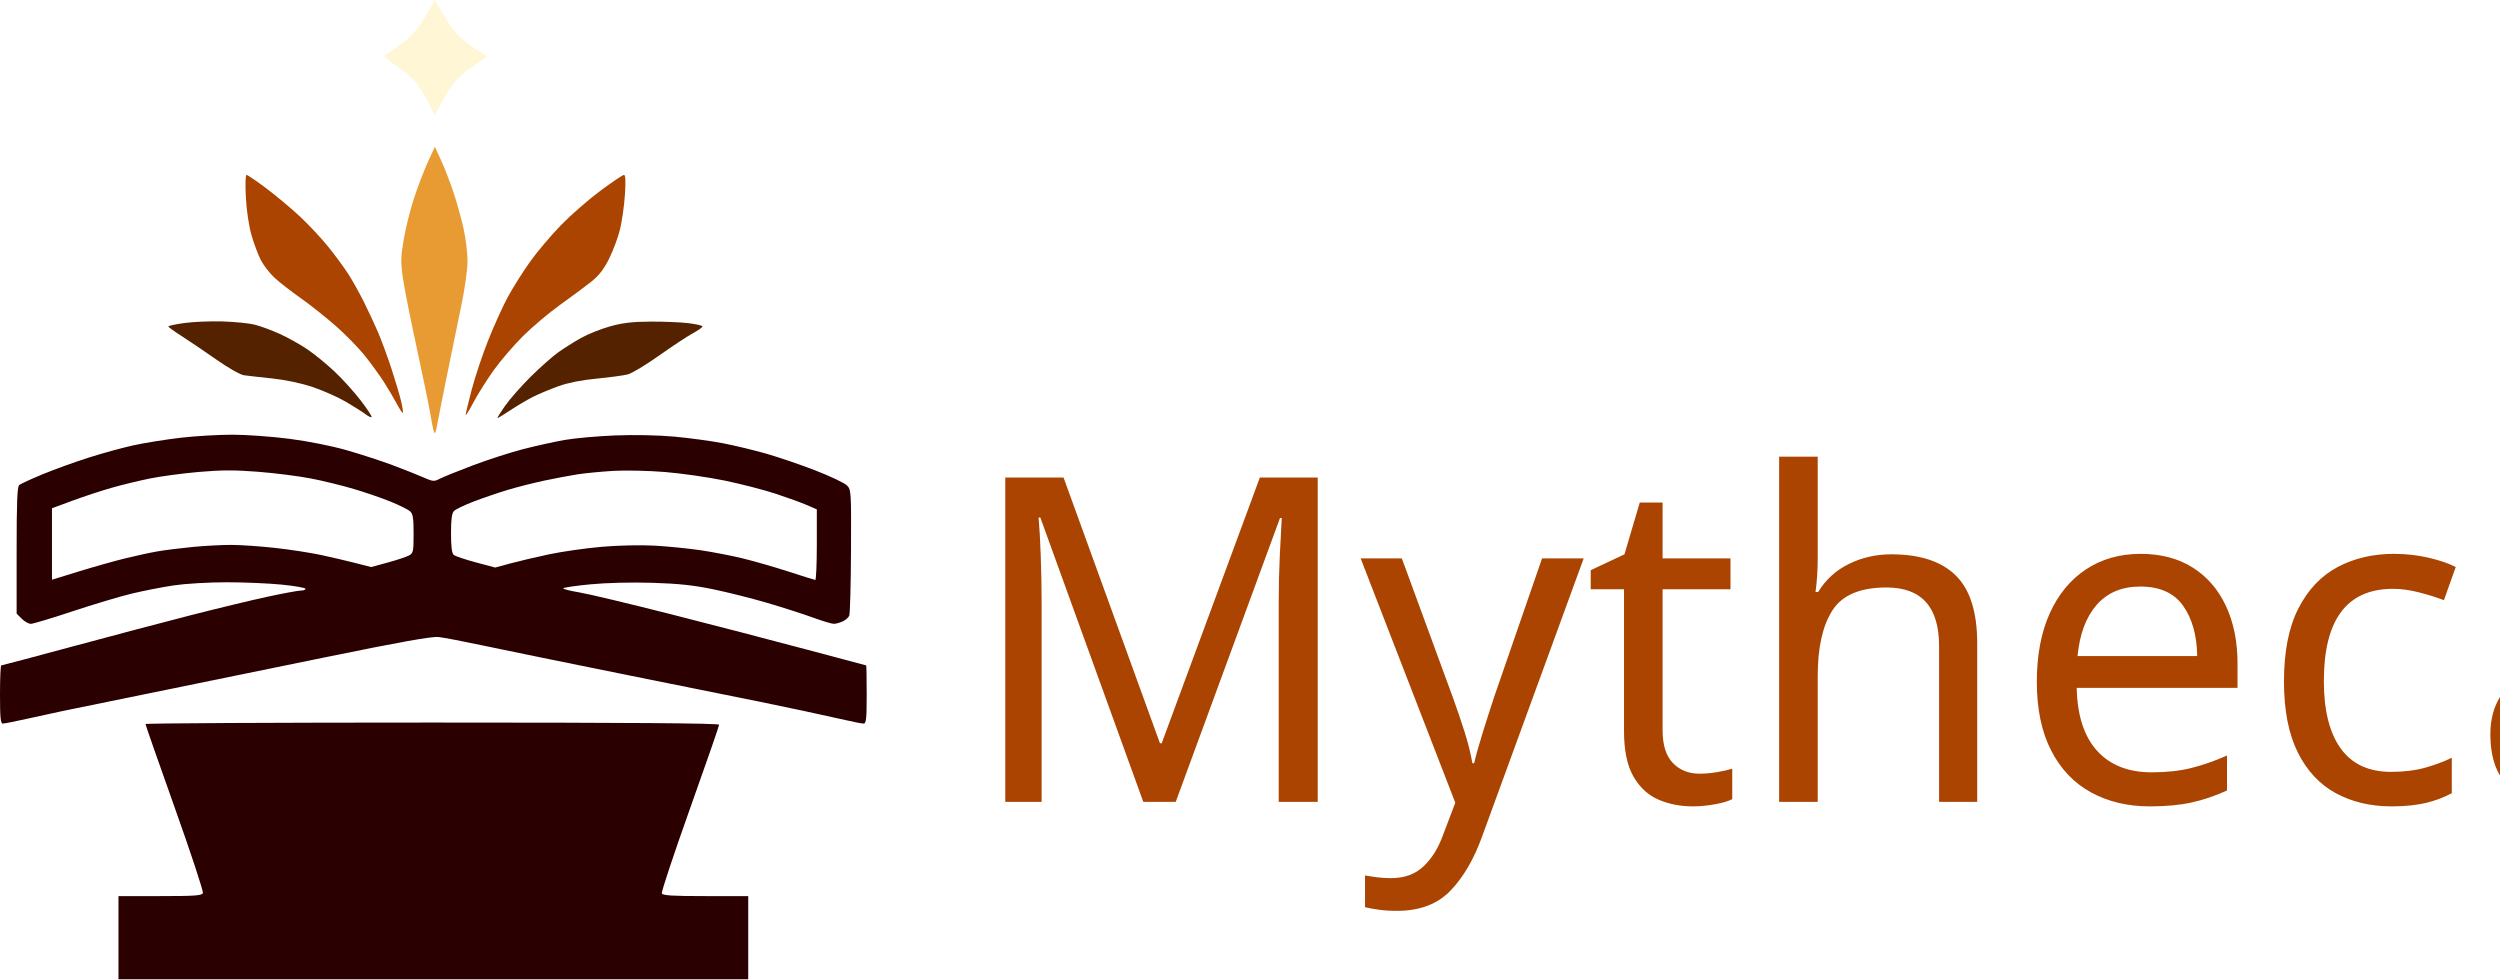
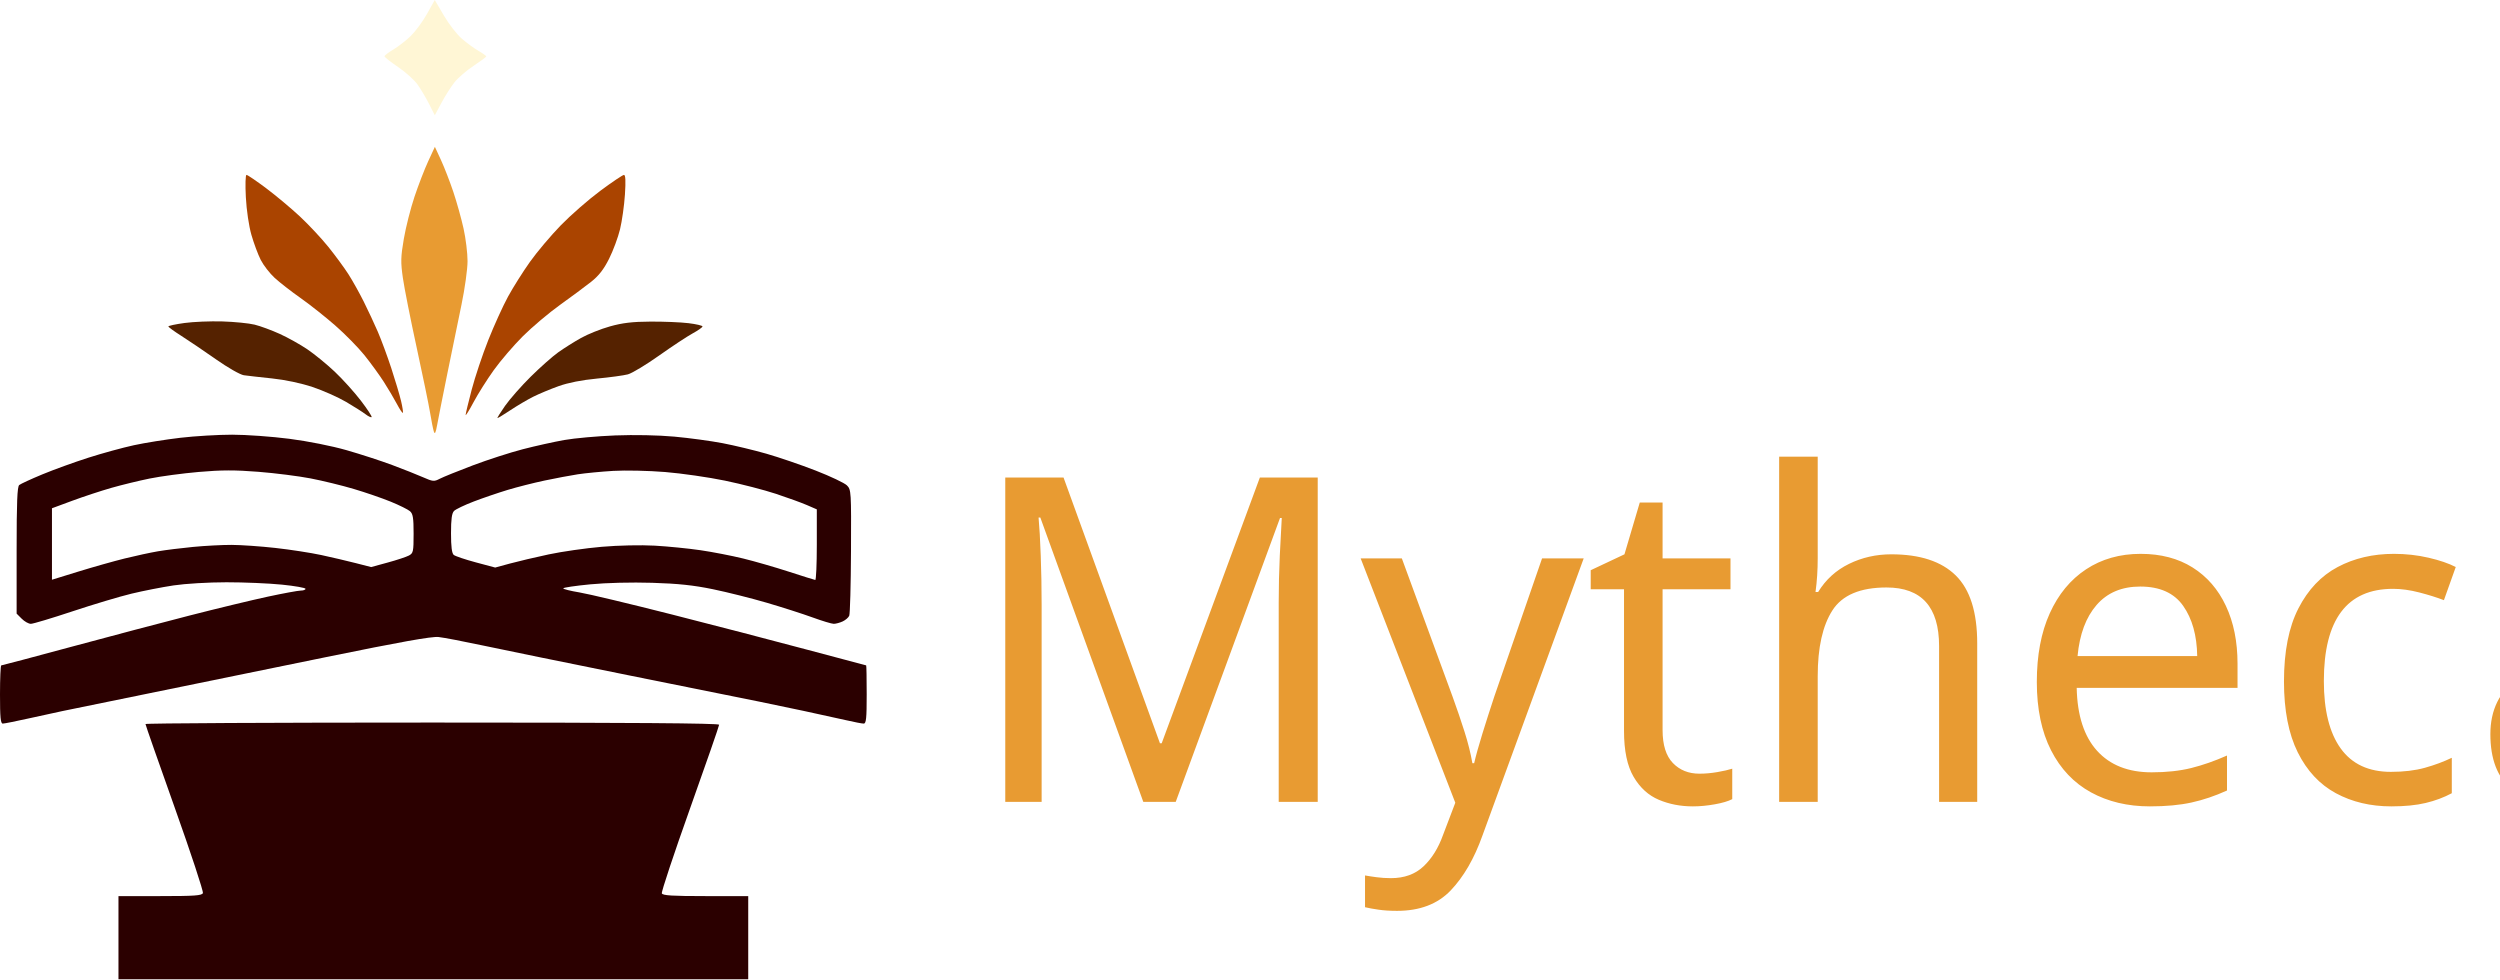
<svg xmlns="http://www.w3.org/2000/svg" version="1.1" id="svg1" width="1202.843" height="471.149" viewBox="0 0 1202.843 471.149">
  <defs id="defs1" />
  <g id="g1" transform="translate(-29.75415,-262.6001)">
    <g id="g6" transform="translate(-142.0649,-0.9565091)">
      <path style="fill:#fff6d5" d="m 384.258,312.963 -3.241,6.066 -2.731,-5.412 c -1.502,-2.977 -4.018,-7.213 -5.591,-9.414 -1.573,-2.201 -5.789,-5.988 -9.368,-8.416 -3.58,-2.427 -6.508,-4.746 -6.508,-5.153 0,-0.407 1.913,-1.871 4.25,-3.254 2.337,-1.383 6.099,-4.306 8.359,-6.497 2.26,-2.19 5.788,-6.985 7.841,-10.655 l 3.732,-6.673 4.367,7.46 c 2.402,4.103 6.299,9.127 8.659,11.165 2.361,2.038 5.976,4.677 8.035,5.864 2.058,1.188 3.733,2.384 3.722,2.659 -0.011,0.275 -2.743,2.3 -6.071,4.5 -3.328,2.2 -7.437,5.731 -9.132,7.846 -1.695,2.115 -4.54,6.576 -6.323,9.912 z" id="path56" />
      <path style="fill:#aa4400" d="m 365.652,462.206 c -0.216,0.216 -1.504,-1.708 -2.863,-4.276 -1.358,-2.568 -4.21,-7.381 -6.336,-10.697 -2.127,-3.315 -6.31,-9.067 -9.296,-12.782 -2.986,-3.715 -9.331,-10.164 -14.099,-14.333 -4.768,-4.169 -12.285,-10.12 -16.704,-13.226 -4.419,-3.106 -9.987,-7.438 -12.374,-9.627 -2.387,-2.189 -5.412,-6.096 -6.722,-8.682 -1.31,-2.586 -3.327,-8.004 -4.482,-12.04 -1.218,-4.259 -2.339,-11.85 -2.67,-18.089 -0.322,-6.058 -0.181,-10.75 0.321,-10.75 0.491,0 4.761,2.904 9.49,6.453 4.729,3.549 12.038,9.666 16.243,13.592 4.205,3.927 10.364,10.52 13.687,14.651 3.323,4.131 7.65,10.024 9.615,13.096 1.965,3.072 5.273,8.988 7.351,13.147 2.078,4.159 5.139,10.711 6.802,14.561 1.663,3.85 4.574,11.725 6.469,17.5 1.895,5.775 4.011,12.887 4.703,15.804 0.692,2.917 1.081,5.481 0.865,5.697 z" id="path55" />
      <path style="fill:#aa4400" d="m 399.65,457.088 c -2.078,3.914 -3.788,6.667 -3.799,6.117 -0.011,-0.55 1.297,-6.009 2.907,-12.131 1.61,-6.122 5.208,-16.879 7.996,-23.903 2.788,-7.024 7.059,-16.423 9.492,-20.886 2.433,-4.463 7.188,-12.002 10.567,-16.752 3.379,-4.751 10.05,-12.656 14.824,-17.566 4.774,-4.911 13.325,-12.378 19.002,-16.595 5.677,-4.216 10.807,-7.666 11.401,-7.666 0.741,0 0.884,2.98 0.456,9.494 -0.343,5.222 -1.401,12.713 -2.35,16.647 -0.95,3.934 -3.324,10.332 -5.277,14.216 -2.579,5.131 -4.947,8.168 -8.654,11.103 -2.807,2.222 -9.505,7.189 -14.886,11.039 -5.381,3.85 -13.434,10.635 -17.897,15.077 -4.463,4.443 -10.789,11.815 -14.059,16.383 -3.27,4.568 -7.645,11.508 -9.724,15.423 z" id="path54" />
      <path style="fill:#552200" d="m 411.184,464.705 c -0.271,0 1.363,-2.645 3.631,-5.879 2.268,-3.233 7.819,-9.539 12.336,-14.014 4.517,-4.474 10.453,-9.737 13.19,-11.694 2.738,-1.958 7.678,-5.074 10.978,-6.926 3.3,-1.852 9.6,-4.373 14,-5.603 6.056,-1.693 10.795,-2.252 19.5,-2.3 6.325,-0.035 14.537,0.305 18.25,0.756 3.712,0.451 6.75,1.162 6.75,1.581 0,0.419 -2.141,1.927 -4.758,3.351 -2.617,1.424 -9.885,6.223 -16.152,10.664 -6.266,4.441 -13.013,8.506 -14.992,9.033 -1.979,0.527 -8.679,1.441 -14.888,2.031 -7.293,0.692 -13.842,1.988 -18.5,3.66 -3.966,1.423 -9.46,3.72 -12.21,5.103 -2.75,1.383 -7.619,4.252 -10.821,6.376 -3.201,2.124 -6.043,3.861 -6.314,3.861 z" id="path53" />
      <path style="fill:#552200" d="m 350.622,464.235 c -0.274,0.274 -1.579,-0.335 -2.901,-1.354 -1.321,-1.019 -5.553,-3.702 -9.403,-5.963 -3.85,-2.261 -11.113,-5.483 -16.141,-7.159 -5.561,-1.855 -13.197,-3.471 -19.5,-4.127 -5.698,-0.593 -11.784,-1.282 -13.526,-1.532 -1.774,-0.254 -7.711,-3.645 -13.5,-7.711 -5.683,-3.992 -13.142,-9.041 -16.575,-11.22 -3.433,-2.18 -6.245,-4.227 -6.25,-4.55 -0.005,-0.323 3.479,-1.067 7.741,-1.655 4.263,-0.588 12.475,-0.926 18.25,-0.753 5.775,0.173 12.75,0.867 15.5,1.542 2.75,0.675 8.205,2.684 12.122,4.466 3.917,1.782 9.913,5.134 13.324,7.451 3.411,2.317 9.298,7.132 13.081,10.701 3.783,3.569 9.443,9.837 12.577,13.928 3.134,4.092 5.474,7.664 5.2,7.938 z" id="path52" />
      <path style="fill:#e89b32" d="m 382.11,468.205 c -0.661,3.668 -1.075,4.467 -1.553,3 -0.358,-1.1 -1.167,-5.15 -1.797,-9 -0.63,-3.85 -3.547,-18.025 -6.482,-31.5 -2.935,-13.475 -5.909,-28.473 -6.61,-33.329 -1.11,-7.702 -1.054,-10.113 0.444,-18.887 0.944,-5.532 3.254,-14.654 5.134,-20.271 1.88,-5.617 4.856,-13.318 6.615,-17.113 l 3.198,-6.9 2.945,6.387 c 1.62,3.513 4.293,10.411 5.941,15.329 1.648,4.918 3.859,12.844 4.914,17.613 1.055,4.769 1.916,11.821 1.914,15.671 -0.002,3.858 -1.315,13.284 -2.925,21 -1.607,7.7 -4.702,22.775 -6.878,33.5 -2.176,10.725 -4.363,21.75 -4.858,24.5 z" id="path51" />
      <path style="fill:#2b0000" d="m 173.168,611.705 c -1.067,0 -1.349,-2.921 -1.349,-14 0,-7.7 0.272,-14 0.605,-14 0.333,0 15.52,-4.031 33.75,-8.957 18.23,-4.926 43.884,-11.71 57.009,-15.075 13.125,-3.365 29.994,-7.435 37.487,-9.043 7.492,-1.609 14.641,-2.925 15.886,-2.925 1.245,0 2.263,-0.384 2.263,-0.854 0,-0.469 -5.089,-1.369 -11.309,-2 -6.22,-0.631 -18.257,-1.144 -26.75,-1.141 -8.626,0.003 -19.855,0.671 -25.441,1.512 -5.5,0.828 -14.607,2.616 -20.238,3.972 -5.631,1.356 -18.392,5.176 -28.359,8.488 -9.967,3.312 -18.993,6.022 -20.058,6.022 -1.065,0 -3.041,-1.105 -4.391,-2.455 l -2.455,-2.455 v -30.423 c 0,-23.125 0.3,-30.669 1.25,-31.448 0.688,-0.564 5.691,-2.869 11.119,-5.124 5.428,-2.254 15.38,-5.861 22.117,-8.014 6.736,-2.154 16.607,-4.86 21.936,-6.015 5.329,-1.155 15.398,-2.767 22.377,-3.583 6.979,-0.816 18.187,-1.484 24.907,-1.484 6.72,0 19.098,0.889 27.506,1.975 8.921,1.153 20.377,3.431 27.506,5.471 6.719,1.923 16.619,5.142 22,7.154 5.381,2.012 12.067,4.666 14.86,5.897 4.699,2.072 5.293,2.126 7.979,0.719 1.596,-0.836 8.761,-3.736 15.923,-6.443 7.161,-2.707 17.995,-6.208 24.075,-7.78 6.08,-1.572 15.08,-3.57 20,-4.441 4.92,-0.871 15.921,-1.859 24.446,-2.195 9.284,-0.366 20.713,-0.134 28.5,0.579 7.15,0.655 17.589,2.073 23.198,3.153 5.609,1.08 15.059,3.352 21,5.049 5.941,1.698 16.625,5.351 23.742,8.119 7.117,2.768 13.886,5.979 15.043,7.137 2.049,2.051 2.099,2.865 1.964,31.605 -0.076,16.225 -0.458,30.227 -0.848,31.115 -0.39,0.888 -1.831,2.126 -3.202,2.75 -1.371,0.625 -3.285,1.135 -4.254,1.135 -0.969,0 -5.56,-1.386 -10.203,-3.081 -4.643,-1.695 -14.516,-4.862 -21.941,-7.038 -7.425,-2.176 -19.125,-5.116 -26,-6.533 -9.325,-1.922 -16.748,-2.707 -29.224,-3.089 -9.99,-0.306 -21.969,-0.009 -29.75,0.739 -7.164,0.689 -13.026,1.558 -13.026,1.932 0,0.374 3.487,1.252 7.75,1.951 4.263,0.699 24.4,5.507 44.75,10.685 20.35,5.178 49.6,12.791 65,16.918 15.4,4.127 28.113,7.506 28.25,7.51 0.138,0.003 0.25,6.306 0.25,14.006 0,11.509 -0.256,14 -1.438,14 -0.791,0 -4.459,-0.701 -8.15,-1.557 -3.692,-0.856 -13.057,-2.909 -20.812,-4.562 -7.755,-1.653 -17.25,-3.637 -21.1,-4.409 -3.85,-0.772 -31.525,-6.349 -61.5,-12.394 -29.975,-6.044 -62.15,-12.622 -71.5,-14.617 -9.35,-1.995 -19.025,-3.846 -21.5,-4.113 -3.258,-0.352 -18.167,2.311 -54,9.642 -27.225,5.57 -65.925,13.491 -86,17.6 -20.075,4.11 -38.525,7.887 -41,8.393 -2.475,0.507 -9.631,2.068 -15.901,3.469 -6.271,1.401 -12.008,2.548 -12.75,2.548 z m 36.401,-73.155 c 7.013,-2.164 17.025,-4.993 22.25,-6.286 5.225,-1.293 12.425,-2.848 16,-3.456 3.575,-0.608 11.16,-1.554 16.856,-2.104 5.696,-0.55 14.021,-0.99 18.5,-0.979 4.479,0.011 13.994,0.672 21.144,1.469 7.15,0.797 17.083,2.332 22.073,3.411 4.99,1.079 12.431,2.823 16.535,3.874 l 7.462,1.912 7.967,-2.174 c 4.382,-1.196 8.979,-2.716 10.215,-3.378 2.085,-1.116 2.249,-1.884 2.249,-10.513 0,-7.626 -0.317,-9.582 -1.75,-10.817 -0.963,-0.829 -5.125,-2.888 -9.25,-4.575 -4.125,-1.688 -12.124,-4.44 -17.774,-6.117 -5.651,-1.677 -14.995,-3.959 -20.765,-5.073 -5.77,-1.113 -17.071,-2.547 -25.113,-3.185 -11.333,-0.9 -17.796,-0.884 -28.735,0.071 -7.762,0.678 -18.388,2.104 -23.613,3.169 -5.225,1.065 -13.542,3.093 -18.481,4.506 -4.94,1.413 -13.377,4.195 -18.75,6.182 l -9.769,3.613 v 17.193 17.193 z m 354.5,4.053 c 0.412,0.056 0.75,-7.564 0.75,-16.934 v -17.036 l -4.75,-2.063 c -2.612,-1.135 -9.341,-3.578 -14.952,-5.43 -5.611,-1.852 -16.636,-4.701 -24.5,-6.331 -7.864,-1.63 -20.805,-3.496 -28.759,-4.146 -7.954,-0.65 -19.204,-0.895 -25,-0.545 -5.796,0.351 -13.463,1.089 -17.038,1.641 -3.575,0.552 -10.775,1.907 -16,3.011 -5.225,1.104 -13.21,3.129 -17.744,4.501 -4.534,1.371 -11.858,3.873 -16.276,5.56 -4.418,1.687 -8.696,3.731 -9.506,4.541 -1.087,1.087 -1.474,3.914 -1.474,10.78 0,6.476 0.4,9.638 1.317,10.399 0.724,0.601 5.506,2.214 10.627,3.584 l 9.311,2.492 7.123,-1.939 c 3.917,-1.067 12.298,-3.042 18.623,-4.39 6.325,-1.348 17.8,-2.993 25.5,-3.656 8.09,-0.697 18.853,-0.93 25.496,-0.553 6.323,0.359 16.223,1.344 22,2.19 5.777,0.846 15.004,2.637 20.504,3.98 5.5,1.343 15.4,4.197 22,6.342 6.6,2.145 12.338,3.945 12.75,4.001 z" id="path8" />
      <path style="fill:#2b0000;fill-opacity:1" d="m 380.319,734.705 h -151.5 v -20 -20 h 20.031 c 16.636,0 20.126,-0.247 20.591,-1.459 0.308,-0.803 -5.781,-19.266 -13.531,-41.031 -7.75,-21.764 -14.091,-39.895 -14.091,-40.291 3e-5,-0.396 62.1,-0.719 138,-0.719 95.016,0 138,0.324 138,1.042 -2e-5,0.573 -6.318,18.765 -14.039,40.426 -7.722,21.662 -13.811,39.98 -13.531,40.708 0.399,1.039 4.927,1.324 21.039,1.324 h 20.531 v 20 20 z" id="path6" />
    </g>
-     <text xml:space="preserve" style="font-size:214.648px;line-height:0;font-family:Comfortaa;-inkscape-font-specification:Comfortaa;writing-mode:lr-tb;direction:ltr;fill:#aa4400;fill-opacity:1;stroke-width:1.118" x="501.867" y="636.896" id="text56" transform="scale(0.9822645,1.018056)">
-       <tspan id="tspan56" x="501.867" y="636.896" style="font-style:normal;font-variant:normal;font-weight:normal;font-stretch:normal;font-size:214.648px;font-family:Acathist;-inkscape-font-specification:Acathist;fill:#aa4400;fill-opacity:1;stroke-width:1.118">Mytheca</tspan>
+     <text xml:space="preserve" style="font-size:214.648px;line-height:0;font-family:Comfortaa;-inkscape-font-specification:Comfortaa;writing-mode:lr-tb;direction:ltr;fill:#e89b32;fill-opacity:1;stroke-width:1.118" x="501.867" y="636.896" id="text56" transform="scale(0.9822645,1.018056)">
+       <tspan id="tspan56" x="501.867" y="636.896" style="font-style:normal;font-variant:normal;font-weight:normal;font-stretch:normal;font-size:214.648px;font-family:Acathist;-inkscape-font-specification:Acathist;fill:#e89b32;fill-opacity:1;stroke-width:1.118">Mytheca</tspan>
    </text>
  </g>
</svg>
